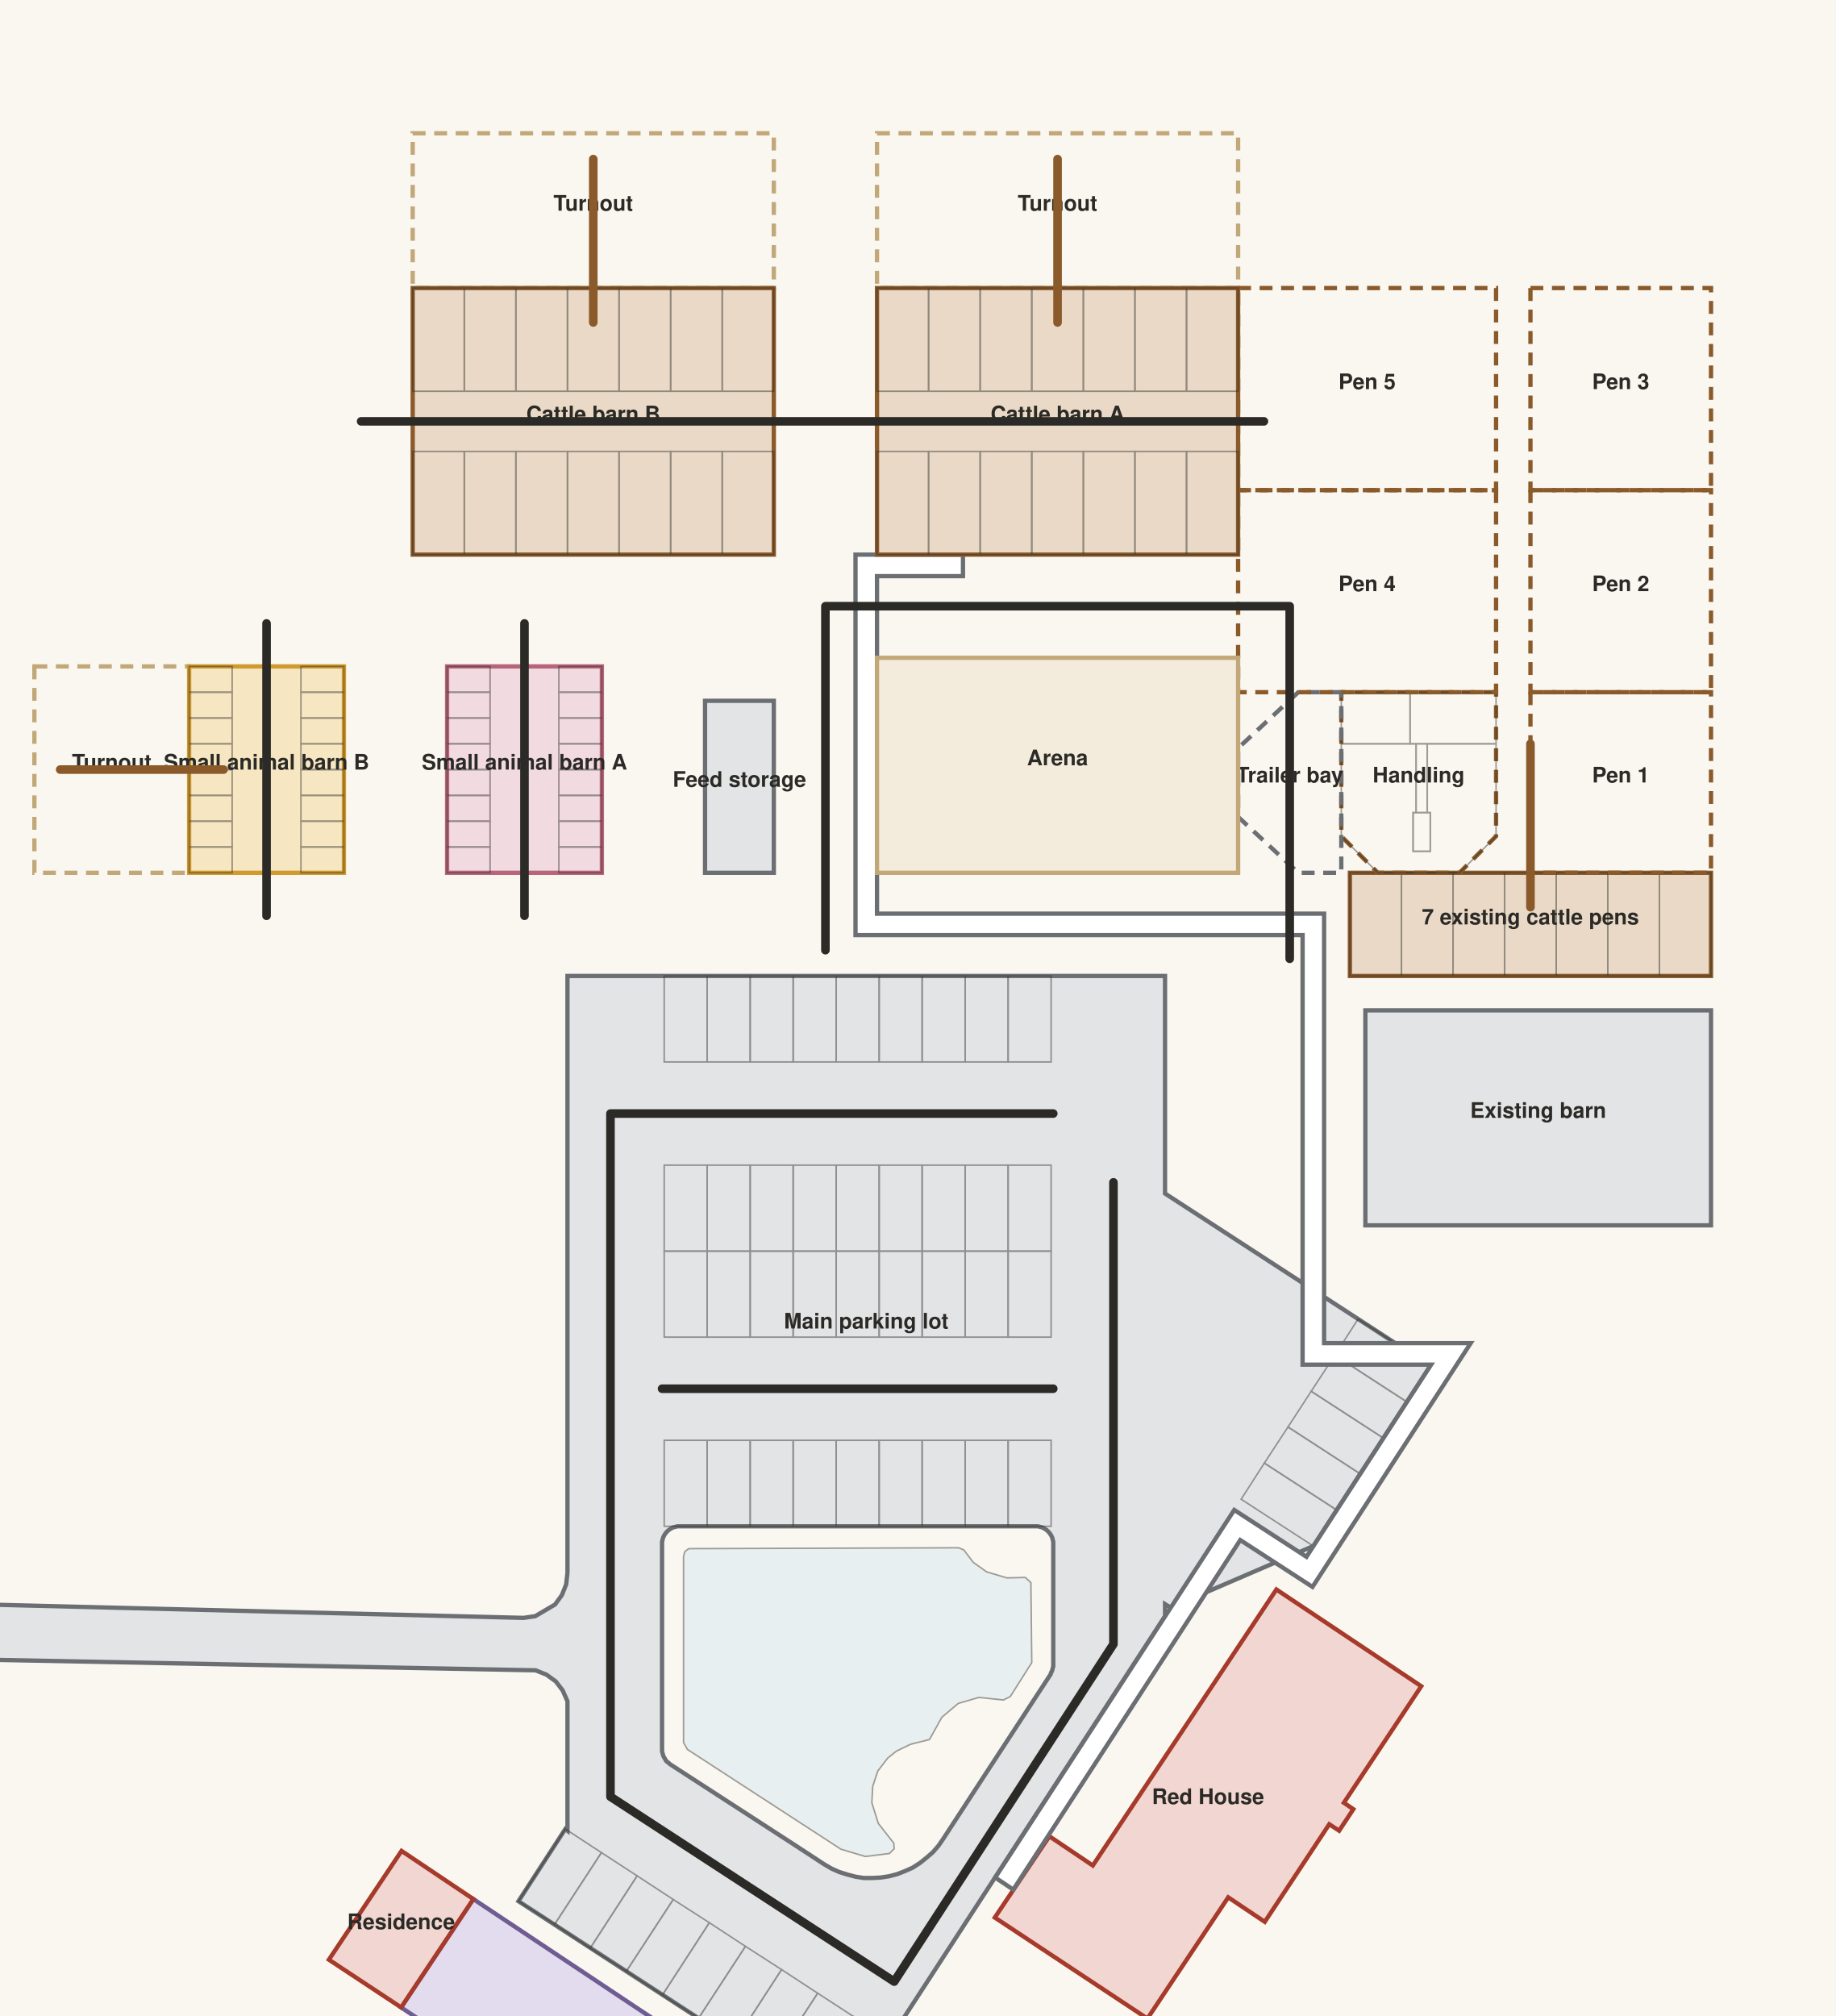
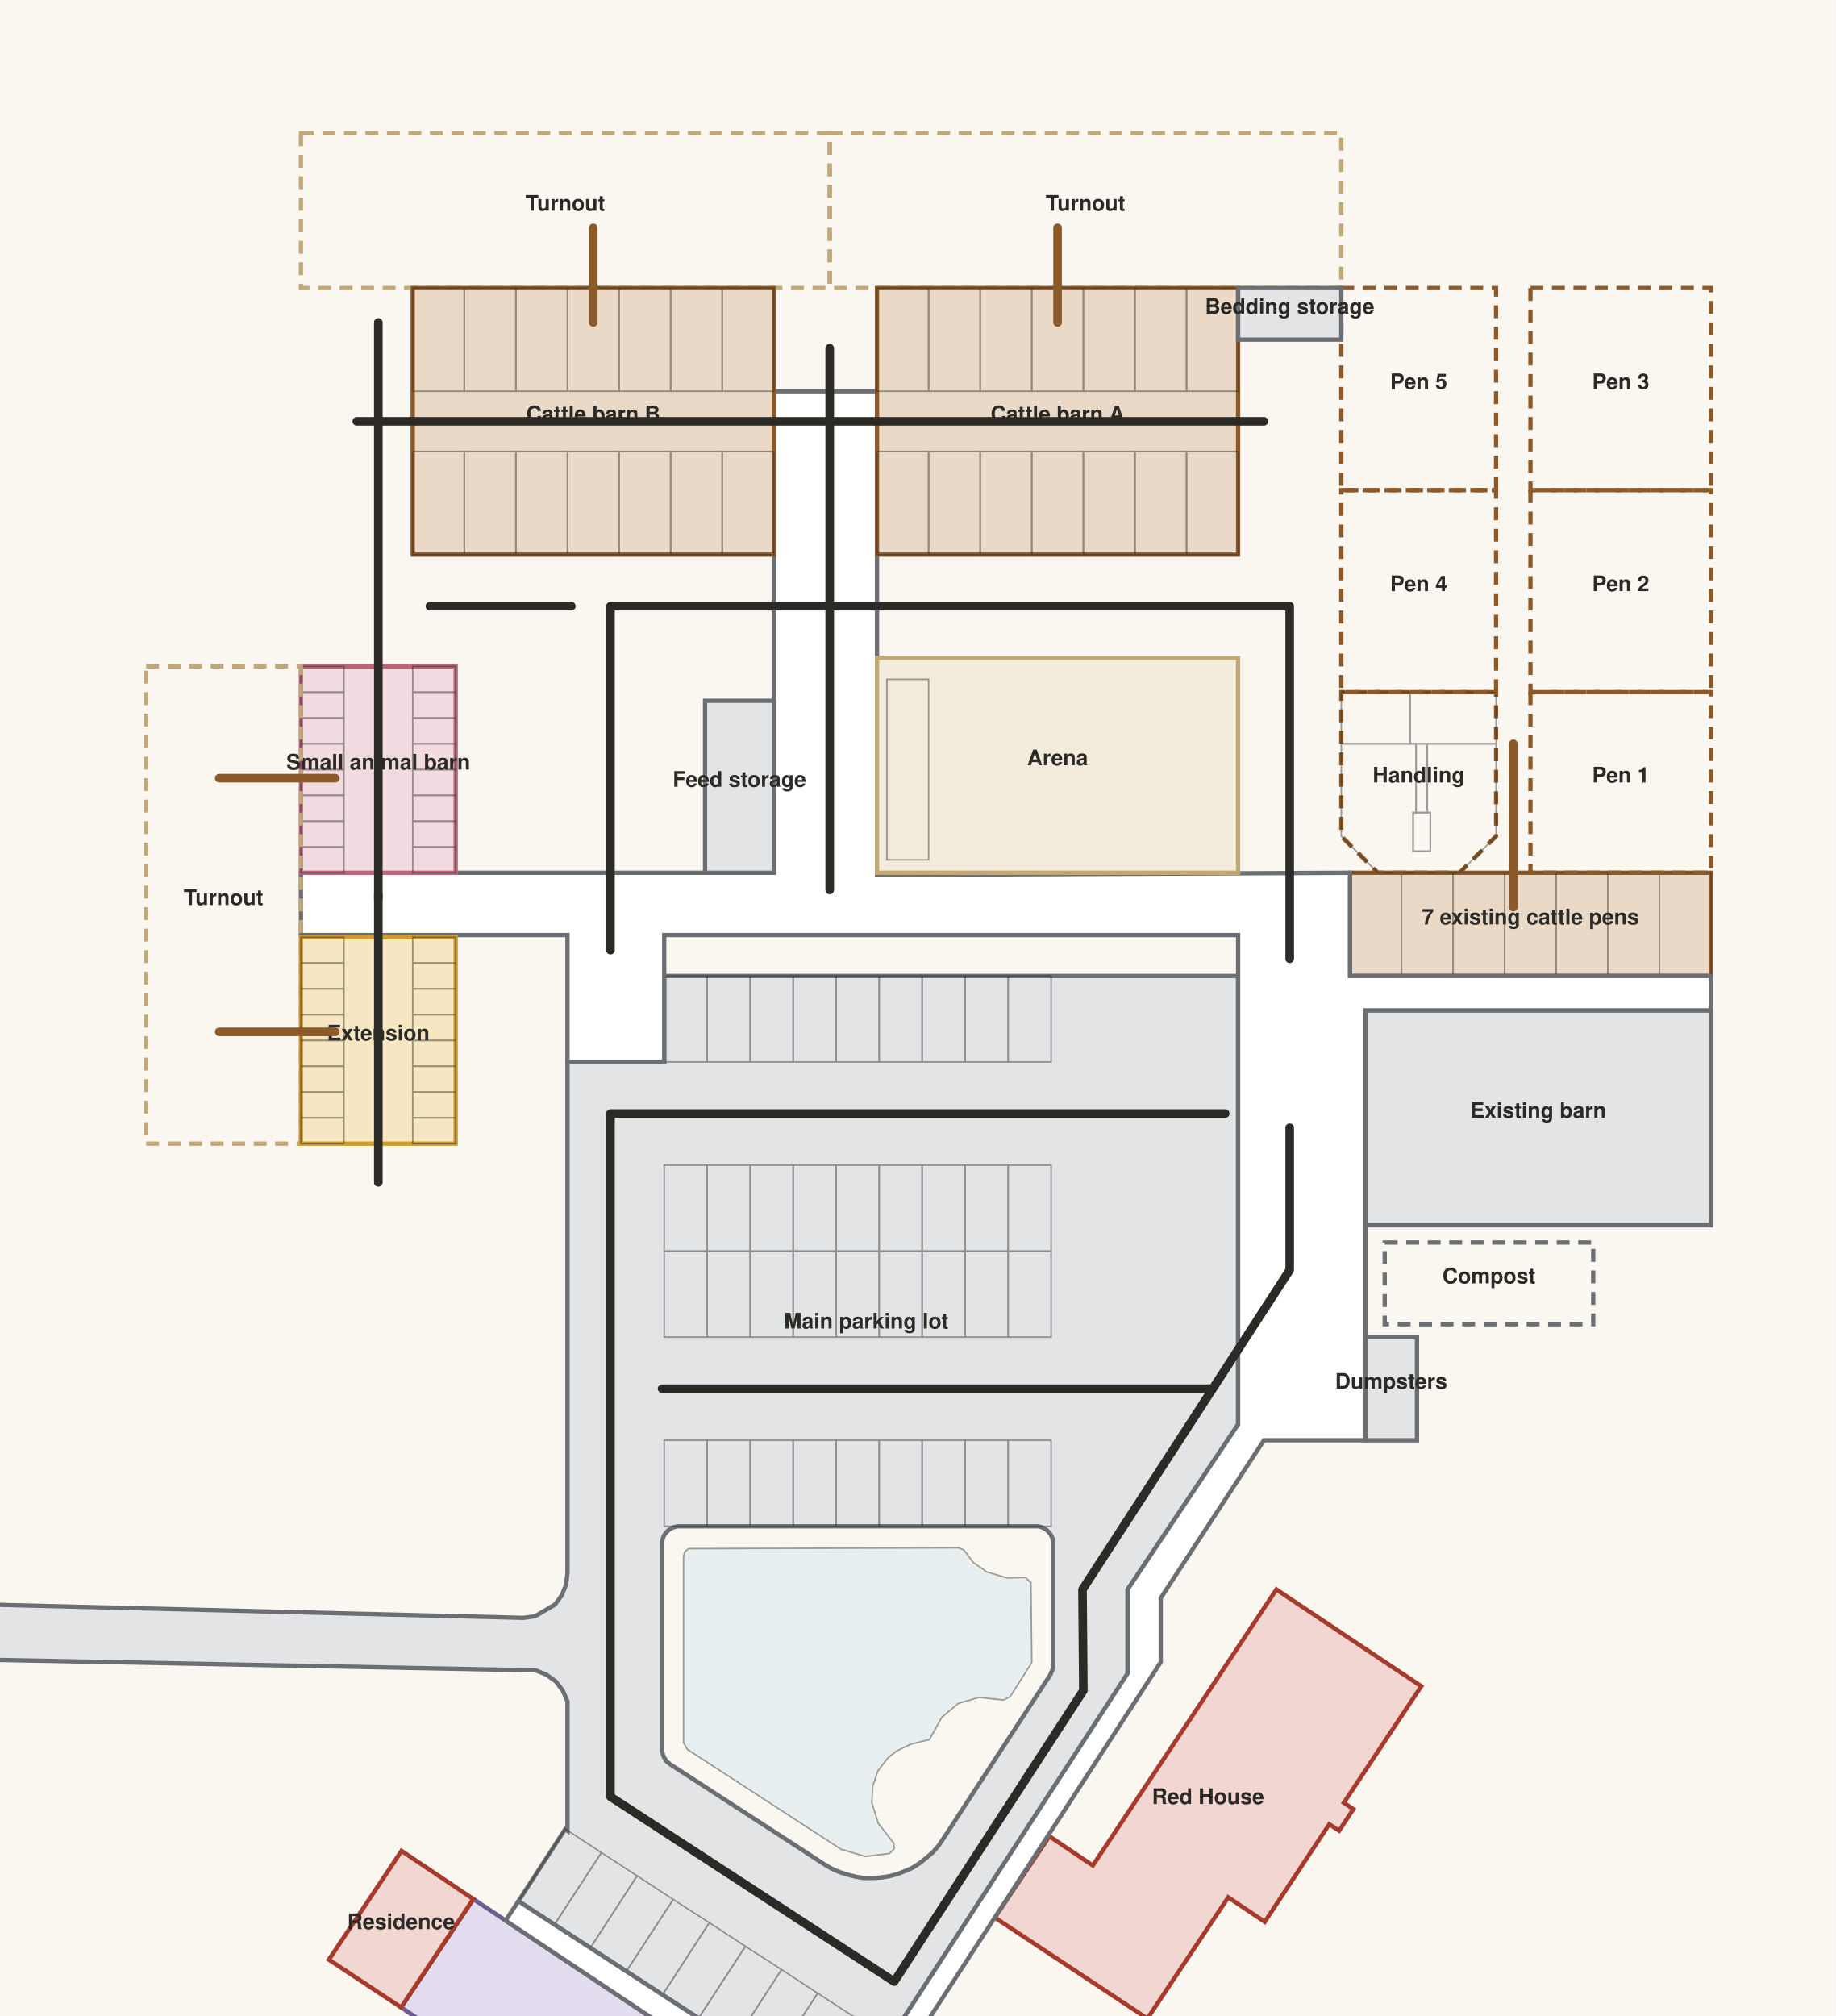
<svg xmlns="http://www.w3.org/2000/svg" viewBox="-118 13 427 468.9" font-family="Avenir Next,Helvetica,Arial,sans-serif">
  <rect x="-118" y="13" width="427" height="468.9" fill="#FAF7F0" />
  <g id="level-1">
    <g id="existing-barn">
      <rect x="199.6" y="248" width="80.4" height="50" fill="#E3E4E5" stroke="#6B6F73" stroke-width="1" />
      <text x="239.8" y="273.0" text-anchor="middle" font-size="5" font-weight="700" fill="#2B2A26">Existing barn</text>
    </g>
    <g id="existing-pens">
      <rect x="196" y="216" width="84" height="24" fill="#E9D9C6" stroke="#8B5A2B" stroke-width="1" />
      <g fill="none" stroke="#2B2A26" stroke-width=".35" opacity=".45">
        <rect x="196" y="216" width="12" height="24" />
        <rect x="208" y="216" width="12" height="24" />
        <rect x="220" y="216" width="12" height="24" />
        <rect x="232" y="216" width="12" height="24" />
        <rect x="244" y="216" width="12" height="24" />
        <rect x="256" y="216" width="12" height="24" />
        <rect x="268" y="216" width="12" height="24" />
      </g>
      <text x="238.0" y="228.0" text-anchor="middle" font-size="5" font-weight="700" fill="#2B2A26">7 existing cattle pens</text>
    </g>
    <g id="parking">
-       <path fill-rule="evenodd" d="M-287.8,372.3 L-287.8,406.0 L-277.8,396.0 L6.6,401.5 L9.1,402.5 L11.3,404.1 L12.9,406.2 L14.0,408.7 L14.0,438.8 L13.5,438.4 L2.6,455.2 L78.0,504.2 L153.0,388.9 L153.0,386.1 L154.3,386.9 L187.5,372.6 L214.7,330.7 L153.0,290.6 L153.0,240.0 L14.0,240.0 L14.0,378.8 L13.7,381.5 L12.7,384.0 L11.1,386.2 L6.5,388.9 L3.8,389.3 L-277.8,382.3Z M126.5,402.0 L126.7,401.7 L126.8,401.3 L126.9,400.9 L127.0,400.6 L127.0,400.2 L127.0,372.0 L127.0,371.6 L126.9,371.2 L126.8,370.8 L126.7,370.5 L126.5,370.1 L126.3,369.8 L126.1,369.5 L125.8,369.2 L125.5,368.9 L125.2,368.7 L124.9,368.5 L124.5,368.3 L124.2,368.2 L123.8,368.1 L123.4,368.0 L123.0,368.0 L40.0,368.0 L39.6,368.0 L39.2,368.1 L38.8,368.2 L38.5,368.3 L38.1,368.5 L37.8,368.7 L37.5,368.9 L37.2,369.2 L36.9,369.5 L36.7,369.8 L36.5,370.1 L36.3,370.5 L36.2,370.8 L36.1,371.2 L36.0,371.6 L36.0,372.0 L36.0,419.9 L36.0,420.3 L36.1,420.7 L36.2,421.1 L36.3,421.4 L36.5,421.8 L36.7,422.1 L36.9,422.5 L37.2,422.8 L37.5,423.0 L37.8,423.3 L66.2,441.7 L73.7,446.6 L75.4,447.6 L77.2,448.4 L79.1,449.0 L81.0,449.5 L82.9,449.8 L84.9,449.8 L86.8,449.7 L88.8,449.4 L90.7,448.9 L92.5,448.2 L94.3,447.4 L96.0,446.3 L97.5,445.1 L99.0,443.8 L100.3,442.3 L101.4,440.7 L110.2,427.2 L126.4,402.4Z" fill="#E3E4E5" stroke="#6B6F73" stroke-width="1" />
-       <g fill="none" stroke="#2B2A26" stroke-width=".35" opacity=".45">
-         <rect x="36.5" y="240" width="10" height="20" />
-         <rect x="46.5" y="240" width="10" height="20" />
-         <rect x="56.5" y="240" width="10" height="20" />
-         <rect x="66.5" y="240" width="10" height="20" />
-         <rect x="76.5" y="240" width="10" height="20" />
-         <rect x="86.5" y="240" width="10" height="20" />
-         <rect x="96.5" y="240" width="10" height="20" />
-         <rect x="106.5" y="240" width="10" height="20" />
-         <rect x="116.5" y="240" width="10" height="20" />
-         <rect x="36.5" y="284" width="10" height="20" />
-         <rect x="46.5" y="284" width="10" height="20" />
-         <rect x="56.5" y="284" width="10" height="20" />
-         <rect x="66.5" y="284" width="10" height="20" />
-         <rect x="76.5" y="284" width="10" height="20" />
-         <rect x="86.5" y="284" width="10" height="20" />
-         <rect x="96.5" y="284" width="10" height="20" />
-         <rect x="106.5" y="284" width="10" height="20" />
-         <rect x="116.5" y="284" width="10" height="20" />
-         <rect x="36.5" y="304" width="10" height="20" />
-         <rect x="46.5" y="304" width="10" height="20" />
-         <rect x="56.5" y="304" width="10" height="20" />
-         <rect x="66.5" y="304" width="10" height="20" />
-         <rect x="76.5" y="304" width="10" height="20" />
-         <rect x="86.5" y="304" width="10" height="20" />
-         <rect x="96.5" y="304" width="10" height="20" />
-         <rect x="106.5" y="304" width="10" height="20" />
-         <rect x="116.5" y="304" width="10" height="20" />
-         <rect x="36.5" y="348" width="10" height="20" />
-         <rect x="46.5" y="348" width="10" height="20" />
-         <rect x="56.5" y="348" width="10" height="20" />
-         <rect x="66.5" y="348" width="10" height="20" />
-         <rect x="76.5" y="348" width="10" height="20" />
-         <rect x="86.5" y="348" width="10" height="20" />
-         <rect x="96.5" y="348" width="10" height="20" />
-         <rect x="106.5" y="348" width="10" height="20" />
-         <rect x="116.5" y="348" width="10" height="20" />
-         <polygon points="13.5,438.4 21.9,443.9 11.0,460.6 2.6,455.2" />
-         <polygon points="21.9,443.9 30.2,449.3 19.3,466.1 11.0,460.6" />
-         <polygon points="30.2,449.3 38.6,454.8 27.7,471.5 19.3,466.1" />
-         <polygon points="38.6,454.8 47.0,460.2 36.1,477.0 27.7,471.5" />
-         <polygon points="47.0,460.2 55.4,465.7 44.5,482.4 36.1,477.0" />
-         <polygon points="55.4,465.7 63.8,471.1 52.9,487.9 44.5,482.4" />
-         <polygon points="63.8,471.1 72.2,476.6 61.3,493.3 52.9,487.9" />
-         <polygon points="72.2,476.6 80.5,482.0 69.6,498.8 61.3,493.3" />
-         <polygon points="80.5,482.0 88.9,487.5 78.0,504.2 69.6,498.8" />
-         <polygon points="170.7,361.7 176.1,353.3 192.9,364.2 187.5,372.6" />
-         <polygon points="176.1,353.3 181.6,344.9 198.4,355.8 192.9,364.2" />
-         <polygon points="181.6,344.9 187.0,336.6 203.8,347.5 198.4,355.8" />
-         <polygon points="187.0,336.6 192.5,328.2 209.3,339.1 203.8,347.5" />
-         <polygon points="192.5,328.2 197.9,319.8 214.7,330.7 209.3,339.1" />
-         <polygon points="41.0,418.3 41.9,419.9 77.6,443.1 83.3,444.8 88.9,444.1 90.0,443.0 89.9,441.7 86.3,437.1 84.8,432.3 85.0,428.5 86.2,424.9 88.5,421.9 90.5,420.3 93.8,418.7 98.2,417.6 101.1,412.4 104.9,409.2 109.7,407.8 115.4,408.4 117.0,407.6 122.0,399.7 121.8,381.1 120.5,379.9 116.2,380.0 111.5,378.6 108.4,376.4 106.2,373.5 105.0,373.0 42.2,373.2 41.3,373.9 41.0,375.0" fill="#D3E5EF" />
+       <path fill-rule="evenodd" d="M-287.8,372.3 L-287.8,406.0 L-277.8,396.0 L6.6,401.5 L9.1,402.5 L11.3,404.1 L12.9,406.2 L14.0,408.7 L14.0,438.8 L13.5,438.4 L2.6,455.2 L78.0,504.2 L144.3,402.3 L144.3,382.7 L170.0,344.3 L170.0,240.0 L36.5,240.0 L36.5,260.0 L14.0,260.0 L14.0,378.8 L13.7,381.5 L12.7,384.0 L11.1,386.2 L6.5,388.9 L3.8,389.3 L-277.8,382.3Z M126.5,402.0 L126.7,401.7 L126.8,401.3 L126.9,400.9 L127.0,400.6 L127.0,371.6 L126.9,371.2 L126.8,370.8 L126.7,370.5 L126.5,370.1 L126.3,369.8 L126.1,369.5 L125.8,369.2 L125.5,368.9 L125.2,368.7 L124.9,368.5 L124.5,368.3 L124.2,368.2 L123.8,368.1 L123.4,368.0 L39.6,368.0 L39.2,368.1 L38.8,368.2 L38.5,368.3 L38.1,368.5 L37.8,368.7 L37.5,368.9 L37.2,369.2 L36.9,369.5 L36.7,369.8 L36.5,370.1 L36.3,370.5 L36.2,370.8 L36.1,371.2 L36.0,371.6 L36.0,420.3 L36.1,420.7 L36.2,421.1 L36.3,421.4 L36.5,421.8 L36.7,422.1 L36.9,422.5 L37.2,422.8 L37.5,423.0 L37.8,423.3 L66.2,441.7 L73.7,446.6 L75.4,447.6 L77.2,448.4 L79.1,449.0 L81.0,449.5 L82.9,449.8 L84.9,449.8 L86.8,449.7 L88.8,449.4 L90.7,448.9 L92.5,448.2 L94.3,447.4 L96.0,446.3 L97.5,445.1 L99.0,443.8 L100.3,442.3 L101.4,440.7 L110.2,427.2 L126.4,402.4Z" fill="#E3E4E5" stroke="#6B6F73" stroke-width="1" />
+       <g fill="none" stroke="#2B2A26" stroke-width=".35" opacity=".45">
+         <polygon points="36.5,240.0 46.5,240.0 46.5,260.0 36.5,260.0" />
+         <polygon points="46.5,240.0 56.5,240.0 56.5,260.0 46.5,260.0" />
+         <polygon points="56.5,240.0 66.5,240.0 66.5,260.0 56.5,260.0" />
+         <polygon points="66.5,240.0 76.5,240.0 76.5,260.0 66.5,260.0" />
+         <polygon points="76.5,240.0 86.5,240.0 86.5,260.0 76.5,260.0" />
+         <polygon points="86.5,240.0 96.5,240.0 96.5,260.0 86.5,260.0" />
+         <polygon points="96.5,240.0 106.5,240.0 106.5,260.0 96.5,260.0" />
+         <polygon points="106.5,240.0 116.5,240.0 116.5,260.0 106.5,260.0" />
+         <polygon points="116.5,240.0 126.5,240.0 126.5,260.0 116.5,260.0" />
+         <polygon points="36.5,284.0 46.5,284.0 46.5,304.0 36.5,304.0" />
+         <polygon points="46.5,284.0 56.5,284.0 56.5,304.0 46.5,304.0" />
+         <polygon points="56.5,284.0 66.5,284.0 66.5,304.0 56.5,304.0" />
+         <polygon points="66.5,284.0 76.5,284.0 76.5,304.0 66.5,304.0" />
+         <polygon points="76.5,284.0 86.5,284.0 86.5,304.0 76.5,304.0" />
+         <polygon points="86.5,284.0 96.5,284.0 96.5,304.0 86.5,304.0" />
+         <polygon points="96.5,284.0 106.5,284.0 106.5,304.0 96.5,304.0" />
+         <polygon points="106.5,284.0 116.5,284.0 116.5,304.0 106.5,304.0" />
+         <polygon points="116.5,284.0 126.5,284.0 126.5,304.0 116.5,304.0" />
+         <polygon points="36.5,304.0 46.5,304.0 46.5,324.0 36.5,324.0" />
+         <polygon points="46.5,304.0 56.5,304.0 56.5,324.0 46.5,324.0" />
+         <polygon points="56.5,304.0 66.5,304.0 66.5,324.0 56.5,324.0" />
+         <polygon points="66.5,304.0 76.5,304.0 76.5,324.0 66.5,324.0" />
+         <polygon points="76.5,304.0 86.5,304.0 86.5,324.0 76.5,324.0" />
+         <polygon points="86.5,304.0 96.5,304.0 96.5,324.0 86.5,324.0" />
+         <polygon points="96.5,304.0 106.5,304.0 106.5,324.0 96.5,324.0" />
+         <polygon points="106.5,304.0 116.5,304.0 116.5,324.0 106.5,324.0" />
+         <polygon points="116.5,304.0 126.5,304.0 126.5,324.0 116.5,324.0" />
+         <polygon points="36.5,348.0 46.5,348.0 46.5,368.0 36.5,368.0" />
+         <polygon points="46.5,348.0 56.5,348.0 56.5,368.0 46.5,368.0" />
+         <polygon points="56.5,348.0 66.5,348.0 66.5,368.0 56.5,368.0" />
+         <polygon points="66.5,348.0 76.5,348.0 76.5,368.0 66.5,368.0" />
+         <polygon points="76.5,348.0 86.5,348.0 86.5,368.0 76.5,368.0" />
+         <polygon points="86.5,348.0 96.5,348.0 96.5,368.0 86.5,368.0" />
+         <polygon points="96.5,348.0 106.5,348.0 106.5,368.0 96.5,368.0" />
+         <polygon points="106.5,348.0 116.5,348.0 116.5,368.0 106.5,368.0" />
+         <polygon points="116.5,348.0 126.5,348.0 126.5,368.0 116.5,368.0" />
+         <polygon points="13.5,438.4 21.9,443.9 11.0,460.6 2.6,455.2 13.5,438.4" />
+         <polygon points="21.9,443.9 30.2,449.3 19.3,466.1 11.0,460.6 21.9,443.9" />
+         <polygon points="30.2,449.3 38.6,454.8 27.7,471.5 19.3,466.1 30.2,449.3" />
+         <polygon points="38.6,454.8 47.0,460.2 36.1,477.0 27.7,471.5 38.6,454.8" />
+         <polygon points="47.0,460.2 55.4,465.7 44.5,482.4 36.1,477.0 47.0,460.2" />
+         <polygon points="55.4,465.7 63.8,471.1 52.9,487.9 44.5,482.4 55.4,465.7" />
+         <polygon points="63.8,471.1 72.2,476.6 61.3,493.3 52.9,487.9 63.8,471.1" />
+         <polygon points="72.2,476.6 80.5,482.0 69.6,498.8 61.3,493.3 72.2,476.6" />
+         <polygon points="80.5,482.0 88.9,487.5 78.0,504.2 69.6,498.8 80.5,482.0" />
+         <polygon points="41.0,418.3 41.9,419.9 77.6,443.1 83.3,444.8 88.9,444.1 90.0,443.0 89.9,441.7 86.3,437.1 84.8,432.3 85.0,428.5 86.2,424.9 88.5,421.9 90.5,420.3 93.8,418.7 98.2,417.6 101.1,412.4 104.9,409.2 109.7,407.8 115.4,408.4 117.0,407.6 122.0,399.7 121.8,381.1 120.5,379.9 116.2,380.0 111.5,378.6 108.4,376.4 106.2,373.5 105.0,373.0 42.2,373.2 41.3,373.9 41.0,375.0 41.0,418.3" fill="#D3E5EF" />
      </g>
      <text x="83.5" y="322.0" text-anchor="middle" font-size="5" font-weight="700" fill="#2B2A26">Main parking lot</text>
    </g>
    <g id="existing-red-house">
      <polygon points="167.7,454.3 176.2,460.0 191.2,437.3 193.5,438.8 196.8,433.8 194.6,432.3 212.6,405.2 178.9,382.7 136.2,446.9 126.1,440.1 113.4,459.0 148.9,482.5" fill="#F1D6D1" stroke="#A63A2B" stroke-width="1" />
      <text x="163.0" y="432.6" text-anchor="middle" font-size="5" font-weight="700" fill="#2B2A26">Red House</text>
    </g>
    <g id="horticulture">
      <polygon points="-7.9,454.7 75.0,509.9 58.2,535.2 -24.7,479.9" fill="#E2DCEE" stroke="#6E5C93" stroke-width="1" />
      <text x="25.15" y="494.95" text-anchor="middle" font-size="5" font-weight="700" fill="#2B2A26">Horticulture area</text>
    </g>
    <g id="residence">
      <polygon points="-24.6,443.5 -7.9,454.7 -24.7,479.9 -41.5,468.8" fill="#F1D6D1" stroke="#A63A2B" stroke-width="1" />
      <text x="-24.7" y="461.7" text-anchor="middle" font-size="5" font-weight="700" fill="#2B2A26">Residence</text>
    </g>
    <g id="handling">
-       <polygon points="230,174 194,174 194,207.5 202.5,216 221.5,216 230,207.5" fill="none" stroke="#8B5A2B" stroke-width="1" stroke-dasharray="3 2" />
+       <polygon points="230.0,174.0 194.0,174.0 194.0,207.5 202.5,216.0 221.5,216.0 230.0,207.5 230.0,174.0" fill="none" stroke="#8B5A2B" stroke-width="1" stroke-dasharray="3 2" />
      <g fill="none" stroke="#2B2A26" stroke-width=".35" opacity=".45">
        <polygon points="230,186 214,186 214,202 214.7,202 214.7,211 210.7,211 210.7,202 211.4,202 211.4,186 194,186 194,207.5 202.5,216 221.5,216 230,207.5" />
        <rect x="194" y="174" width="16" height="12" />
        <rect x="210" y="174" width="20" height="12" />
        <rect x="211.4" y="186" width="2.6" height="16" />
        <rect x="210.7" y="202" width="4" height="9" />
      </g>
      <text x="212.0" y="195.0" text-anchor="middle" font-size="5" font-weight="700" fill="#2B2A26">Handling</text>
    </g>
-     <g id="trailer-stop">
-       <polygon points="194,174 184,174 170,187 170,203 184,216 194,216" fill="none" stroke="#6B6F73" stroke-width="1" stroke-dasharray="3 2" />
-       <text x="182.0" y="195.0" text-anchor="middle" font-size="5" font-weight="700" fill="#2B2A26">Trailer bay</text>
-     </g>
    <g id="holding-5">
-       <rect x="170" y="80" width="60" height="47.0" fill="none" stroke="#8B5A2B" stroke-width="1" stroke-dasharray="3 2" />
-       <text x="200.0" y="103.5" text-anchor="middle" font-size="5" font-weight="700" fill="#2B2A26">Pen 5</text>
+       <rect x="194.0" y="80.0" width="36.0" height="47.0" fill="none" stroke="#8B5A2B" stroke-width="1" stroke-dasharray="3 2" />
+       <text x="212.0" y="103.5" text-anchor="middle" font-size="5" font-weight="700" fill="#2B2A26">Pen 5</text>
    </g>
    <g id="holding-4">
-       <rect x="170" y="127.0" width="60" height="47.0" fill="none" stroke="#8B5A2B" stroke-width="1" stroke-dasharray="3 2" />
-       <text x="200.0" y="150.5" text-anchor="middle" font-size="5" font-weight="700" fill="#2B2A26">Pen 4</text>
+       <rect x="194.0" y="127.0" width="36.0" height="47.0" fill="none" stroke="#8B5A2B" stroke-width="1" stroke-dasharray="3 2" />
+       <text x="212.0" y="150.5" text-anchor="middle" font-size="5" font-weight="700" fill="#2B2A26">Pen 4</text>
    </g>
    <g id="holding-3">
-       <rect x="238" y="80" width="42" height="47.0" fill="none" stroke="#8B5A2B" stroke-width="1" stroke-dasharray="3 2" />
+       <rect x="238.0" y="80.0" width="42.0" height="47.0" fill="none" stroke="#8B5A2B" stroke-width="1" stroke-dasharray="3 2" />
      <text x="259.0" y="103.5" text-anchor="middle" font-size="5" font-weight="700" fill="#2B2A26">Pen 3</text>
    </g>
    <g id="holding-2">
-       <rect x="238" y="127.0" width="42" height="47.0" fill="none" stroke="#8B5A2B" stroke-width="1" stroke-dasharray="3 2" />
+       <rect x="238.0" y="127.0" width="42.0" height="47.0" fill="none" stroke="#8B5A2B" stroke-width="1" stroke-dasharray="3 2" />
      <text x="259.0" y="150.5" text-anchor="middle" font-size="5" font-weight="700" fill="#2B2A26">Pen 2</text>
    </g>
    <g id="holding-1">
-       <rect x="238" y="174" width="42" height="42" fill="none" stroke="#8B5A2B" stroke-width="1" stroke-dasharray="3 2" />
+       <rect x="238.0" y="174.0" width="42.0" height="42.0" fill="none" stroke="#8B5A2B" stroke-width="1" stroke-dasharray="3 2" />
      <text x="259.0" y="195.0" text-anchor="middle" font-size="5" font-weight="700" fill="#2B2A26">Pen 1</text>
    </g>
    <g id="walk">
-       <polygon points="170.5,371.2 187.3,382.1 224.1,325.4 190.0,325.4 190.0,225.5 86.0,225.5 86.0,147.0 106.0,147.0 106.0,142.0 81.0,142.0 81.0,230.5 185.0,230.5 185.0,330.4 214.9,330.4 185.9,375.1 169.1,364.2 113.5,449.7 117.7,452.5" fill="#fff" stroke="#6B6F73" stroke-width="1" />
-       <text x="151.5" y="297.8" text-anchor="middle" font-size="5" font-weight="700" fill="#2B2A26" />
+       <polygon points="152.0,399.6 152.0,384.7 176.0,348.0 199.6,348.0 199.6,248.0 280.0,248.0 280.0,240.0 196.0,240.0 196.0,216.0 86.0,216.5 86.0,104.0 62.0,104.0 62.0,216.0 -48.0,216.0 -48.0,230.5 14.0,230.5 14.0,260.0 36.5,260.0 36.5,230.5 170.0,230.5 170.0,344.3 144.3,382.7 144.3,402.2 78.0,504.2 2.6,455.2 -0.4,459.7 78.7,512.4 152.0,399.6" fill="#fff" stroke="#6B6F73" stroke-width="1" />
+       <text x="116.0" y="308.2" text-anchor="middle" font-size="5" font-weight="700" fill="#2B2A26" />
+     </g>
+     <g id="compost">
+       <rect x="204.1" y="302.0" width="48.5" height="19.0" fill="none" stroke="#6B6F73" stroke-width="1" stroke-dasharray="3 2" />
+       <text x="228.35" y="311.5" text-anchor="middle" font-size="5" font-weight="700" fill="#2B2A26">Compost</text>
+     </g>
+     <g id="dumpster">
+       <rect x="199.6" y="324.0" width="12.0" height="24.0" fill="#E3E4E5" stroke="#6B6F73" stroke-width="1" />
+       <text x="205.6" y="336.0" text-anchor="middle" font-size="5" font-weight="700" fill="#2B2A26">Dumpsters</text>
    </g>
  </g>
  <g id="level-2">
    <g id="turnout-cattle-a">
-       <rect x="86" y="44" width="84" height="36" fill="none" stroke="#C2A878" stroke-width="1" stroke-dasharray="3 2" />
-       <text x="128.0" y="62.0" text-anchor="middle" font-size="5" font-weight="700" fill="#2B2A26">Turnout</text>
+       <rect x="75.0" y="44.0" width="119.0" height="36.0" fill="none" stroke="#C2A878" stroke-width="1" stroke-dasharray="3 2" />
+       <text x="134.5" y="62.0" text-anchor="middle" font-size="5" font-weight="700" fill="#2B2A26">Turnout</text>
    </g>
    <g id="cattle-a">
-       <rect x="86" y="80" width="84" height="62" fill="#E9D9C6" stroke="#8B5A2B" stroke-width="1" />
-       <g fill="none" stroke="#2B2A26" stroke-width=".35" opacity=".45">
-         <rect x="86" y="80" width="12" height="24" />
-         <rect x="98" y="80" width="12" height="24" />
-         <rect x="110" y="80" width="12" height="24" />
-         <rect x="122" y="80" width="12" height="24" />
-         <rect x="134" y="80" width="12" height="24" />
-         <rect x="146" y="80" width="12" height="24" />
-         <rect x="158" y="80" width="12" height="24" />
-         <rect x="86" y="118" width="12" height="24" />
-         <rect x="98" y="118" width="12" height="24" />
-         <rect x="110" y="118" width="12" height="24" />
-         <rect x="122" y="118" width="12" height="24" />
-         <rect x="134" y="118" width="12" height="24" />
-         <rect x="146" y="118" width="12" height="24" />
-         <rect x="158" y="118" width="12" height="24" />
+       <rect x="86.0" y="80.0" width="84.0" height="62.0" fill="#E9D9C6" stroke="#8B5A2B" stroke-width="1" />
+       <g fill="none" stroke="#2B2A26" stroke-width=".35" opacity=".45">
+         <rect x="86.0" y="80.0" width="12" height="24" />
+         <rect x="98.0" y="80.0" width="12" height="24" />
+         <rect x="110.0" y="80.0" width="12" height="24" />
+         <rect x="122.0" y="80.0" width="12" height="24" />
+         <rect x="134.0" y="80.0" width="12" height="24" />
+         <rect x="146.0" y="80.0" width="12" height="24" />
+         <rect x="158.0" y="80.0" width="12" height="24" />
+         <rect x="86.0" y="118.0" width="12" height="24" />
+         <rect x="98.0" y="118.0" width="12" height="24" />
+         <rect x="110.0" y="118.0" width="12" height="24" />
+         <rect x="122.0" y="118.0" width="12" height="24" />
+         <rect x="134.0" y="118.0" width="12" height="24" />
+         <rect x="146.0" y="118.0" width="12" height="24" />
+         <rect x="158.0" y="118.0" width="12" height="24" />
      </g>
      <text x="128.0" y="111.0" text-anchor="middle" font-size="5" font-weight="700" fill="#2B2A26">Cattle barn A</text>
    </g>
    <g id="feed">
-       <rect x="46" y="176" width="16" height="40" fill="#E3E4E5" stroke="#6B6F73" stroke-width="1" />
+       <rect x="46.0" y="176.0" width="16.0" height="40.0" fill="#E3E4E5" stroke="#6B6F73" stroke-width="1" />
      <text x="54.0" y="196.0" text-anchor="middle" font-size="5" font-weight="700" fill="#2B2A26">Feed storage</text>
    </g>
    <g id="small-a">
-       <rect x="-14" y="168" width="36" height="48" fill="#F1DAE0" stroke="#B8657A" stroke-width="1" />
-       <g fill="none" stroke="#2B2A26" stroke-width=".35" opacity=".45">
-         <rect x="-14" y="168" width="10" height="6" />
-         <rect x="-14" y="174" width="10" height="6" />
-         <rect x="-14" y="180" width="10" height="6" />
-         <rect x="-14" y="186" width="10" height="6" />
-         <rect x="-14" y="192" width="10" height="6" />
-         <rect x="-14" y="198" width="10" height="6" />
-         <rect x="-14" y="204" width="10" height="6" />
-         <rect x="-14" y="210" width="10" height="6" />
-         <rect x="12" y="168" width="10" height="6" />
-         <rect x="12" y="174" width="10" height="6" />
-         <rect x="12" y="180" width="10" height="6" />
-         <rect x="12" y="186" width="10" height="6" />
-         <rect x="12" y="192" width="10" height="6" />
-         <rect x="12" y="198" width="10" height="6" />
-         <rect x="12" y="204" width="10" height="6" />
-         <rect x="12" y="210" width="10" height="6" />
-       </g>
-       <text x="4.0" y="192.0" text-anchor="middle" font-size="5" font-weight="700" fill="#2B2A26">Small animal barn A</text>
+       <rect x="-48.0" y="168.0" width="36.0" height="48.0" fill="#F1DAE0" stroke="#B8657A" stroke-width="1" />
+       <g fill="none" stroke="#2B2A26" stroke-width=".35" opacity=".45">
+         <rect x="-48.0" y="168.0" width="10" height="6" />
+         <rect x="-48.0" y="174.0" width="10" height="6" />
+         <rect x="-48.0" y="180.0" width="10" height="6" />
+         <rect x="-48.0" y="186.0" width="10" height="6" />
+         <rect x="-48.0" y="192.0" width="10" height="6" />
+         <rect x="-48.0" y="198.0" width="10" height="6" />
+         <rect x="-48.0" y="204.0" width="10" height="6" />
+         <rect x="-48.0" y="210.0" width="10" height="6" />
+         <rect x="-22.0" y="168.0" width="10" height="6" />
+         <rect x="-22.0" y="174.0" width="10" height="6" />
+         <rect x="-22.0" y="180.0" width="10" height="6" />
+         <rect x="-22.0" y="186.0" width="10" height="6" />
+         <rect x="-22.0" y="192.0" width="10" height="6" />
+         <rect x="-22.0" y="198.0" width="10" height="6" />
+         <rect x="-22.0" y="204.0" width="10" height="6" />
+         <rect x="-22.0" y="210.0" width="10" height="6" />
+       </g>
+       <text x="-30.0" y="192.0" text-anchor="middle" font-size="5" font-weight="700" fill="#2B2A26">Small animal barn</text>
+     </g>
+     <g id="bedding">
+       <rect x="170.0" y="80.0" width="24.0" height="12" fill="#E3E4E5" stroke="#6B6F73" stroke-width="1" />
+       <text x="182.0" y="86.0" text-anchor="middle" font-size="5" font-weight="700" fill="#2B2A26">Bedding storage</text>
    </g>
  </g>
  <g id="level-3">
    <g id="turnout-cattle-b">
-       <rect x="-22" y="44" width="84" height="36" fill="none" stroke="#C2A878" stroke-width="1" stroke-dasharray="3 2" />
-       <text x="20.0" y="62.0" text-anchor="middle" font-size="5" font-weight="700" fill="#2B2A26">Turnout</text>
+       <rect x="-48.0" y="44.0" width="123.0" height="36" fill="none" stroke="#C2A878" stroke-width="1" stroke-dasharray="3 2" />
+       <text x="13.5" y="62.0" text-anchor="middle" font-size="5" font-weight="700" fill="#2B2A26">Turnout</text>
    </g>
    <g id="turnout-small-b">
-       <rect x="-110" y="168" width="36" height="48" fill="none" stroke="#C2A878" stroke-width="1" stroke-dasharray="3 2" />
-       <text x="-92.0" y="192.0" text-anchor="middle" font-size="5" font-weight="700" fill="#2B2A26">Turnout</text>
+       <rect x="-84.0" y="168.0" width="36.0" height="111.0" fill="none" stroke="#C2A878" stroke-width="1" stroke-dasharray="3 2" />
+       <text x="-66.0" y="223.5" text-anchor="middle" font-size="5" font-weight="700" fill="#2B2A26">Turnout</text>
    </g>
    <g id="cattle-b">
-       <rect x="-22" y="80" width="84" height="62" fill="#E9D9C6" stroke="#8B5A2B" stroke-width="1" />
-       <g fill="none" stroke="#2B2A26" stroke-width=".35" opacity=".45">
-         <rect x="-22" y="80" width="12" height="24" />
-         <rect x="-10" y="80" width="12" height="24" />
-         <rect x="2" y="80" width="12" height="24" />
-         <rect x="14" y="80" width="12" height="24" />
-         <rect x="26" y="80" width="12" height="24" />
-         <rect x="38" y="80" width="12" height="24" />
-         <rect x="50" y="80" width="12" height="24" />
-         <rect x="-22" y="118" width="12" height="24" />
-         <rect x="-10" y="118" width="12" height="24" />
-         <rect x="2" y="118" width="12" height="24" />
-         <rect x="14" y="118" width="12" height="24" />
-         <rect x="26" y="118" width="12" height="24" />
-         <rect x="38" y="118" width="12" height="24" />
-         <rect x="50" y="118" width="12" height="24" />
+       <rect x="-22.0" y="80.0" width="84.0" height="62.0" fill="#E9D9C6" stroke="#8B5A2B" stroke-width="1" />
+       <g fill="none" stroke="#2B2A26" stroke-width=".35" opacity=".45">
+         <rect x="-22.0" y="80.0" width="12" height="24" />
+         <rect x="-10.0" y="80.0" width="12" height="24" />
+         <rect x="2.0" y="80.0" width="12" height="24" />
+         <rect x="14.0" y="80.0" width="12" height="24" />
+         <rect x="26.0" y="80.0" width="12" height="24" />
+         <rect x="38.0" y="80.0" width="12" height="24" />
+         <rect x="50.0" y="80.0" width="12" height="24" />
+         <rect x="-22.0" y="118.0" width="12" height="24" />
+         <rect x="-10.0" y="118.0" width="12" height="24" />
+         <rect x="2.0" y="118.0" width="12" height="24" />
+         <rect x="14.0" y="118.0" width="12" height="24" />
+         <rect x="26.0" y="118.0" width="12" height="24" />
+         <rect x="38.0" y="118.0" width="12" height="24" />
+         <rect x="50.0" y="118.0" width="12" height="24" />
      </g>
      <text x="20.0" y="111.0" text-anchor="middle" font-size="5" font-weight="700" fill="#2B2A26">Cattle barn B</text>
    </g>
    <g id="arena">
-       <rect x="86" y="166" width="84" height="50" fill="#F3ECDD" stroke="#C2A878" stroke-width="1" />
+       <rect x="86.0" y="166.0" width="84.0" height="50.0" fill="#F3ECDD" stroke="#C2A878" stroke-width="1" />
+       <g fill="none" stroke="#2B2A26" stroke-width=".35" opacity=".45">
+         <rect x="88.3" y="171.0" width="9.71" height="42.0" />
+       </g>
      <text x="128.0" y="191.0" text-anchor="middle" font-size="5" font-weight="700" fill="#2B2A26">Arena</text>
    </g>
    <g id="small-b">
-       <rect x="-74" y="168" width="36" height="48" fill="#F6E6C2" stroke="#D19A2E" stroke-width="1" />
-       <g fill="none" stroke="#2B2A26" stroke-width=".35" opacity=".45">
-         <rect x="-74" y="168" width="10" height="6" />
-         <rect x="-74" y="174" width="10" height="6" />
-         <rect x="-74" y="180" width="10" height="6" />
-         <rect x="-74" y="186" width="10" height="6" />
-         <rect x="-74" y="192" width="10" height="6" />
-         <rect x="-74" y="198" width="10" height="6" />
-         <rect x="-74" y="204" width="10" height="6" />
-         <rect x="-74" y="210" width="10" height="6" />
-         <rect x="-48" y="168" width="10" height="6" />
-         <rect x="-48" y="174" width="10" height="6" />
-         <rect x="-48" y="180" width="10" height="6" />
-         <rect x="-48" y="186" width="10" height="6" />
-         <rect x="-48" y="192" width="10" height="6" />
-         <rect x="-48" y="198" width="10" height="6" />
-         <rect x="-48" y="204" width="10" height="6" />
-         <rect x="-48" y="210" width="10" height="6" />
-       </g>
-       <text x="-56.0" y="192.0" text-anchor="middle" font-size="5" font-weight="700" fill="#2B2A26">Small animal barn B</text>
+       <rect x="-48.0" y="231.0" width="36.0" height="48.0" fill="#F6E6C2" stroke="#D19A2E" stroke-width="1" />
+       <g fill="none" stroke="#2B2A26" stroke-width=".35" opacity=".45">
+         <rect x="-48.0" y="231.0" width="10" height="6" />
+         <rect x="-48.0" y="237.0" width="10" height="6" />
+         <rect x="-48.0" y="243.0" width="10" height="6" />
+         <rect x="-48.0" y="249.0" width="10" height="6" />
+         <rect x="-48.0" y="255.0" width="10" height="6" />
+         <rect x="-48.0" y="261.0" width="10" height="6" />
+         <rect x="-48.0" y="267.0" width="10" height="6" />
+         <rect x="-48.0" y="273.0" width="10" height="6" />
+         <rect x="-22.0" y="231.0" width="10" height="6" />
+         <rect x="-22.0" y="237.0" width="10" height="6" />
+         <rect x="-22.0" y="243.0" width="10" height="6" />
+         <rect x="-22.0" y="249.0" width="10" height="6" />
+         <rect x="-22.0" y="255.0" width="10" height="6" />
+         <rect x="-22.0" y="261.0" width="10" height="6" />
+         <rect x="-22.0" y="267.0" width="10" height="6" />
+         <rect x="-22.0" y="273.0" width="10" height="6" />
+       </g>
+       <text x="-30.0" y="255.0" text-anchor="middle" font-size="5" font-weight="700" fill="#2B2A26">Extension</text>
    </g>
  </g>
  <g id="drives" />
  <g id="circulation">
-     <polyline id="loop-parking" points="127.0,272 24.0,272 24.0,430.9 90.0,473.9 141.0,395.4 141.0,288" fill="none" stroke="#2B2A26" stroke-width="2" stroke-linecap="round" stroke-linejoin="round" />
-     <polyline id="loop-mid" points="127.0,336 36.0,336" fill="none" stroke="#2B2A26" stroke-width="2" stroke-linecap="round" stroke-linejoin="round" />
-     <polyline id="aisle-cattle" points="-34,111.0 176,111.0" fill="none" stroke="#2B2A26" stroke-width="2" stroke-linecap="round" stroke-linejoin="round" />
-     <polyline id="drive-loop" points="182,236 182,154.0 74.0,154.0 74.0,234" fill="none" stroke="#2B2A26" stroke-width="2" stroke-linecap="round" stroke-linejoin="round" />
-     <polyline id="aisle-small-a" points="4.0,158 4.0,226" fill="none" stroke="#2B2A26" stroke-width="2" stroke-linecap="round" stroke-linejoin="round" />
-     <polyline id="aisle-small-b" points="-56.0,158 -56.0,226" fill="none" stroke="#2B2A26" stroke-width="2" stroke-linecap="round" stroke-linejoin="round" />
-     <polyline id="an-cattle-a" points="128.0,88 128.0,50" fill="none" stroke="#8B5A2B" stroke-width="2" stroke-linecap="round" stroke-linejoin="round" />
-     <polyline id="an-cattle-b" points="20.0,88 20.0,50" fill="none" stroke="#8B5A2B" stroke-width="2" stroke-linecap="round" stroke-linejoin="round" />
-     <polyline id="an-small-b" points="-66,192.0 -104,192.0" fill="none" stroke="#8B5A2B" stroke-width="2" stroke-linecap="round" stroke-linejoin="round" />
-     <polyline id="an-pens" points="238.0,224 238.0,186" fill="none" stroke="#8B5A2B" stroke-width="2" stroke-linecap="round" stroke-linejoin="round" />
+     <polyline id="loop-parking" points="167.0,272.0 24.0,272.0 24.0,430.9 90.0,473.9 134.0,406.2 133.8,382.7 182.0,308.4 182.0,275.3" fill="none" stroke="#2B2A26" stroke-width="2" stroke-linecap="round" stroke-linejoin="round" />
+     <polyline id="loop-mid" points="164.0,336.0 36.0,336.0" fill="none" stroke="#2B2A26" stroke-width="2" stroke-linecap="round" stroke-linejoin="round" />
+     <polyline id="aisle-cattle" points="-35.0,111.0 176.0,111.0" fill="none" stroke="#2B2A26" stroke-width="2" stroke-linecap="round" stroke-linejoin="round" />
+     <polyline id="drive-loop" points="182.0,236.0 182.0,154.0 24.0,154.0 24.0,234.0" fill="none" stroke="#2B2A26" stroke-width="2" stroke-linecap="round" stroke-linejoin="round" />
+     <polyline id="aisle-small-a" points="-30.0,88.0 -30.0,222.0" fill="none" stroke="#2B2A26" stroke-width="2" stroke-linecap="round" stroke-linejoin="round" />
+     <polyline id="aisle-small-b" points="-30.0,221.0 -30.0,288.0" fill="none" stroke="#2B2A26" stroke-width="2" stroke-linecap="round" stroke-linejoin="round" />
+     <polyline id="an-cattle-a" points="128.0,88.0 128.0,66.0" fill="none" stroke="#8B5A2B" stroke-width="2" stroke-linecap="round" stroke-linejoin="round" />
+     <polyline id="an-cattle-b" points="20.0,88.0 20.0,66.0" fill="none" stroke="#8B5A2B" stroke-width="2" stroke-linecap="round" stroke-linejoin="round" />
+     <polyline id="an-small-b" points="-40.0,253.0 -67.0,253.0" fill="none" stroke="#8B5A2B" stroke-width="2" stroke-linecap="round" stroke-linejoin="round" />
+     <polyline id="an-small-b1" points="-40.0,194.0 -67.0,194.0" fill="none" stroke="#8B5A2B" stroke-width="2" stroke-linecap="round" stroke-linejoin="round" />
+     <polyline id="an-pens" points="234.0,224.0 234.0,186.0" fill="none" stroke="#8B5A2B" stroke-width="2" stroke-linecap="round" stroke-linejoin="round" />
+     <polyline id="loop-mid1" points="14.9,154.0 -18.0,154.0" fill="none" stroke="#2B2A26" stroke-width="2" stroke-linecap="round" stroke-linejoin="round" />
+     <polyline id="aisle-small-a1" points="75.0,94.0 75.0,220.0" fill="none" stroke="#2B2A26" stroke-width="2" stroke-linecap="round" stroke-linejoin="round" />
  </g>
</svg>
